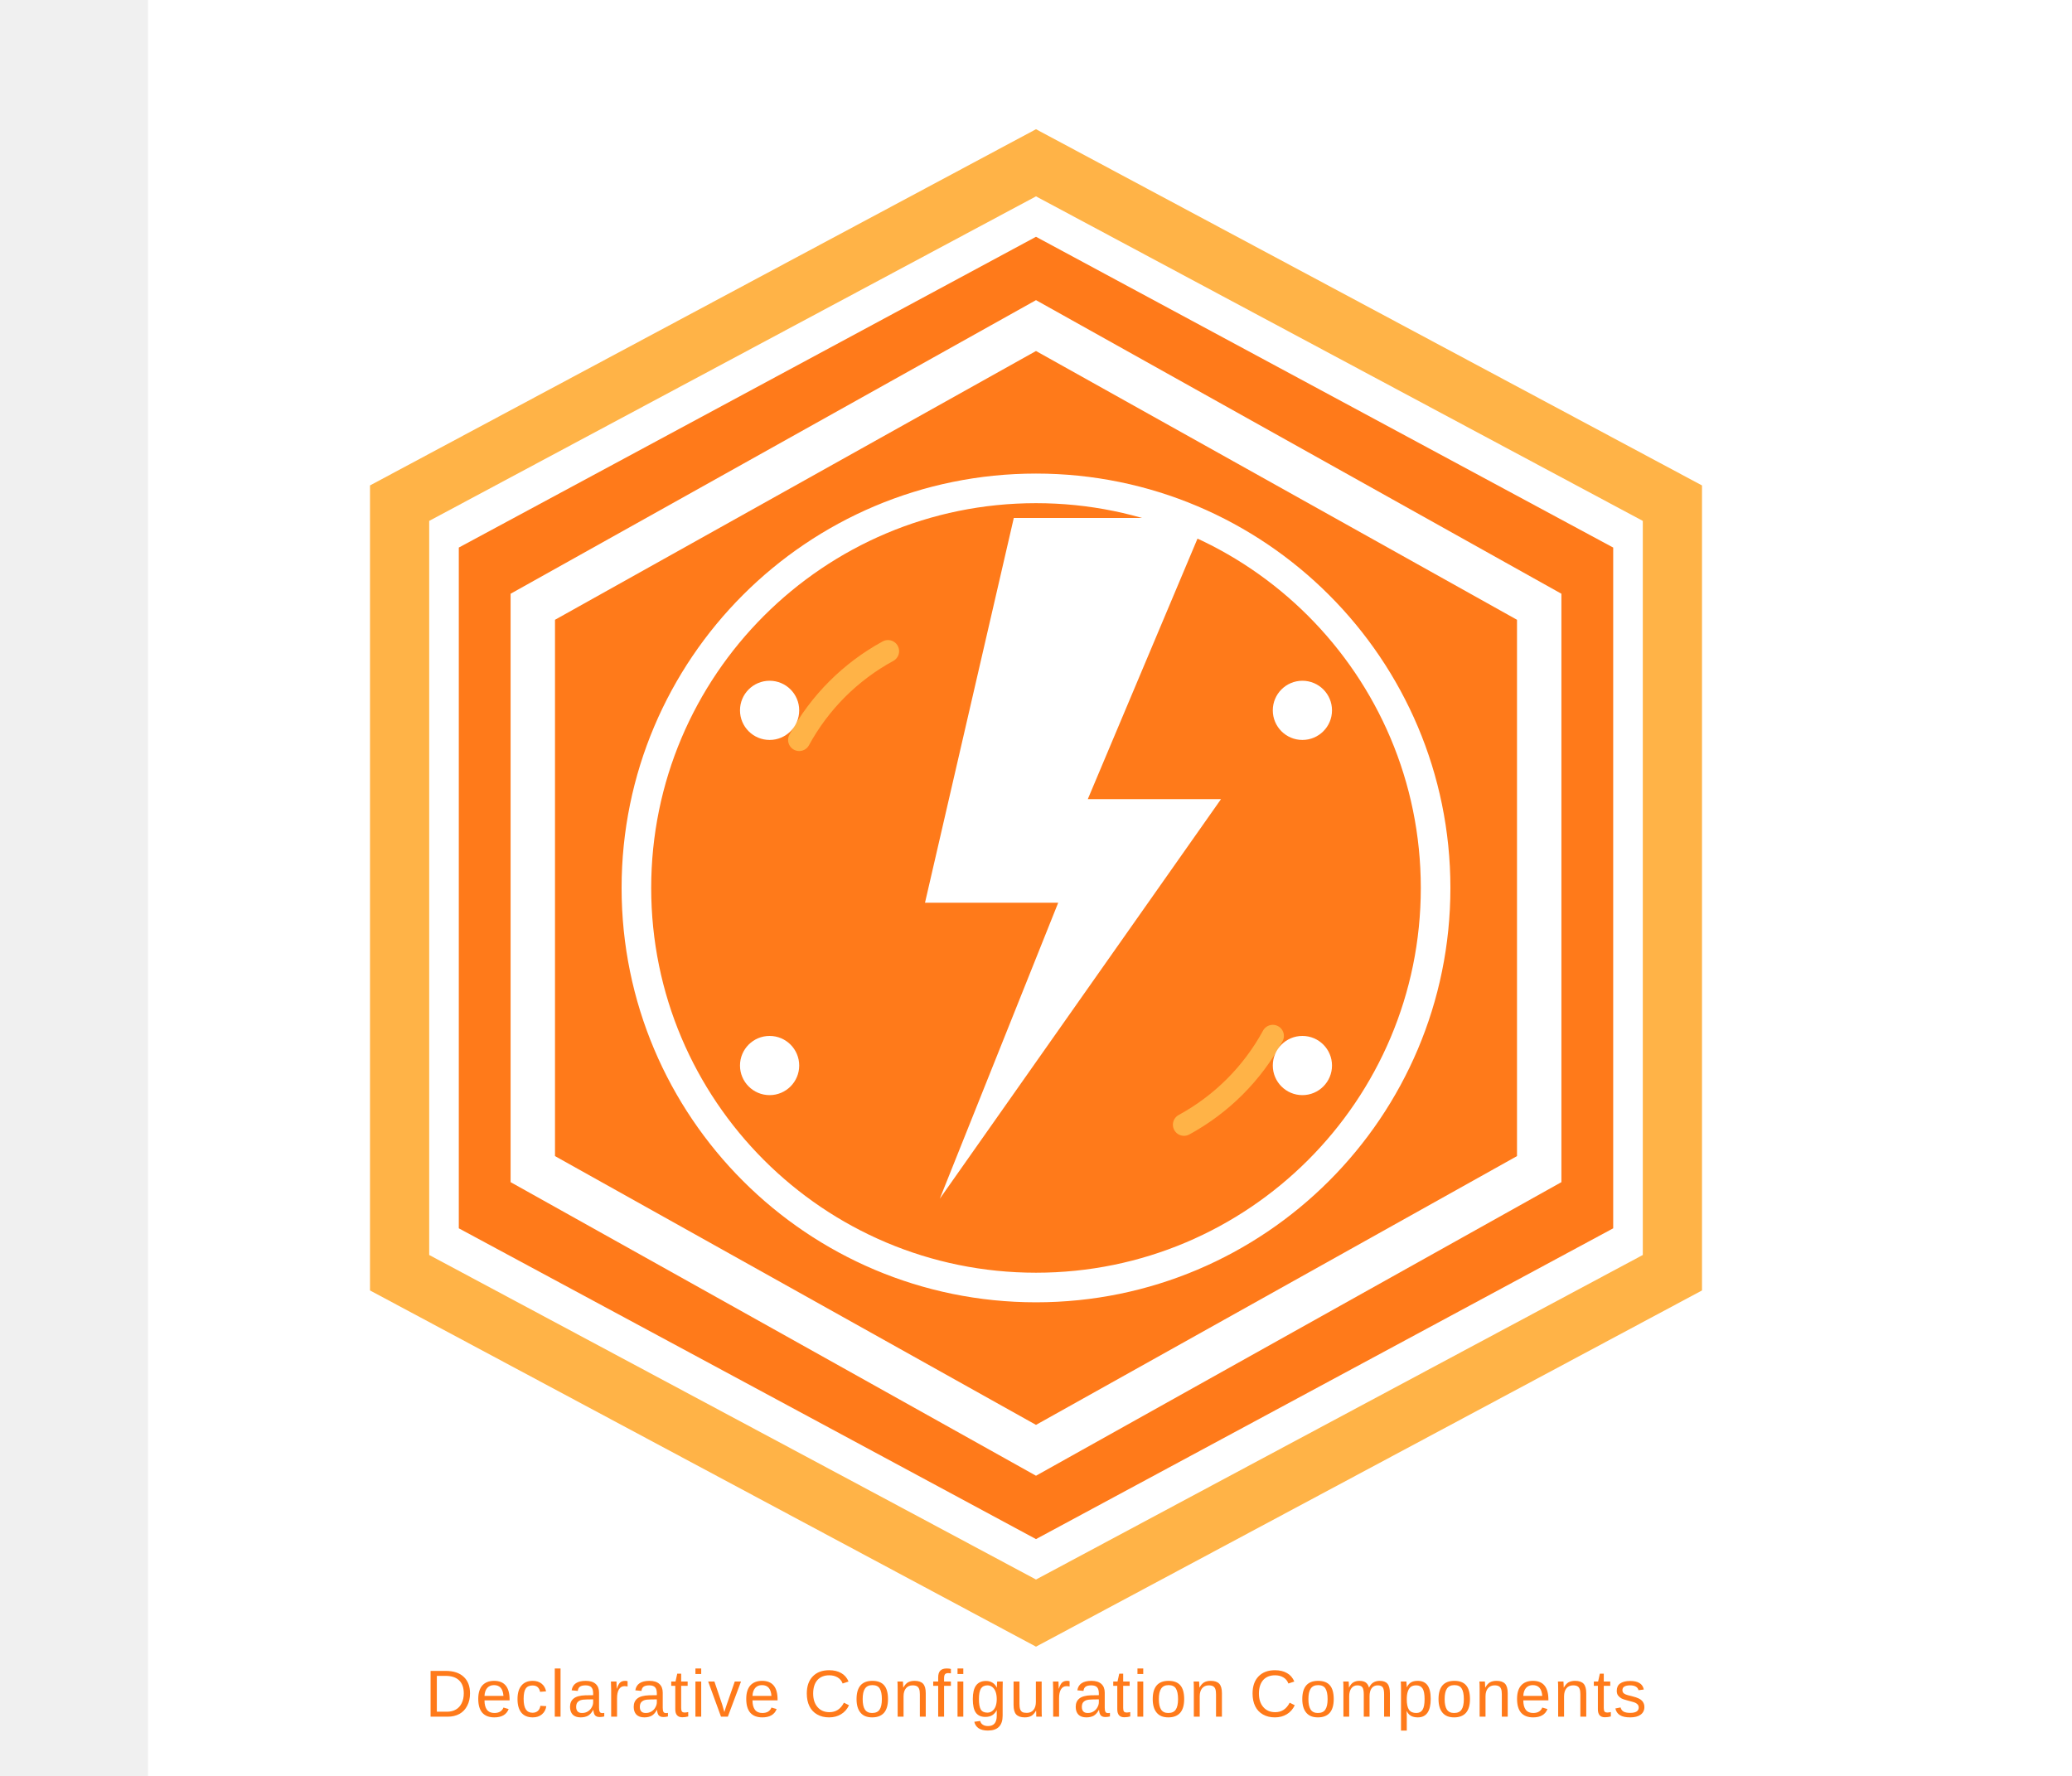
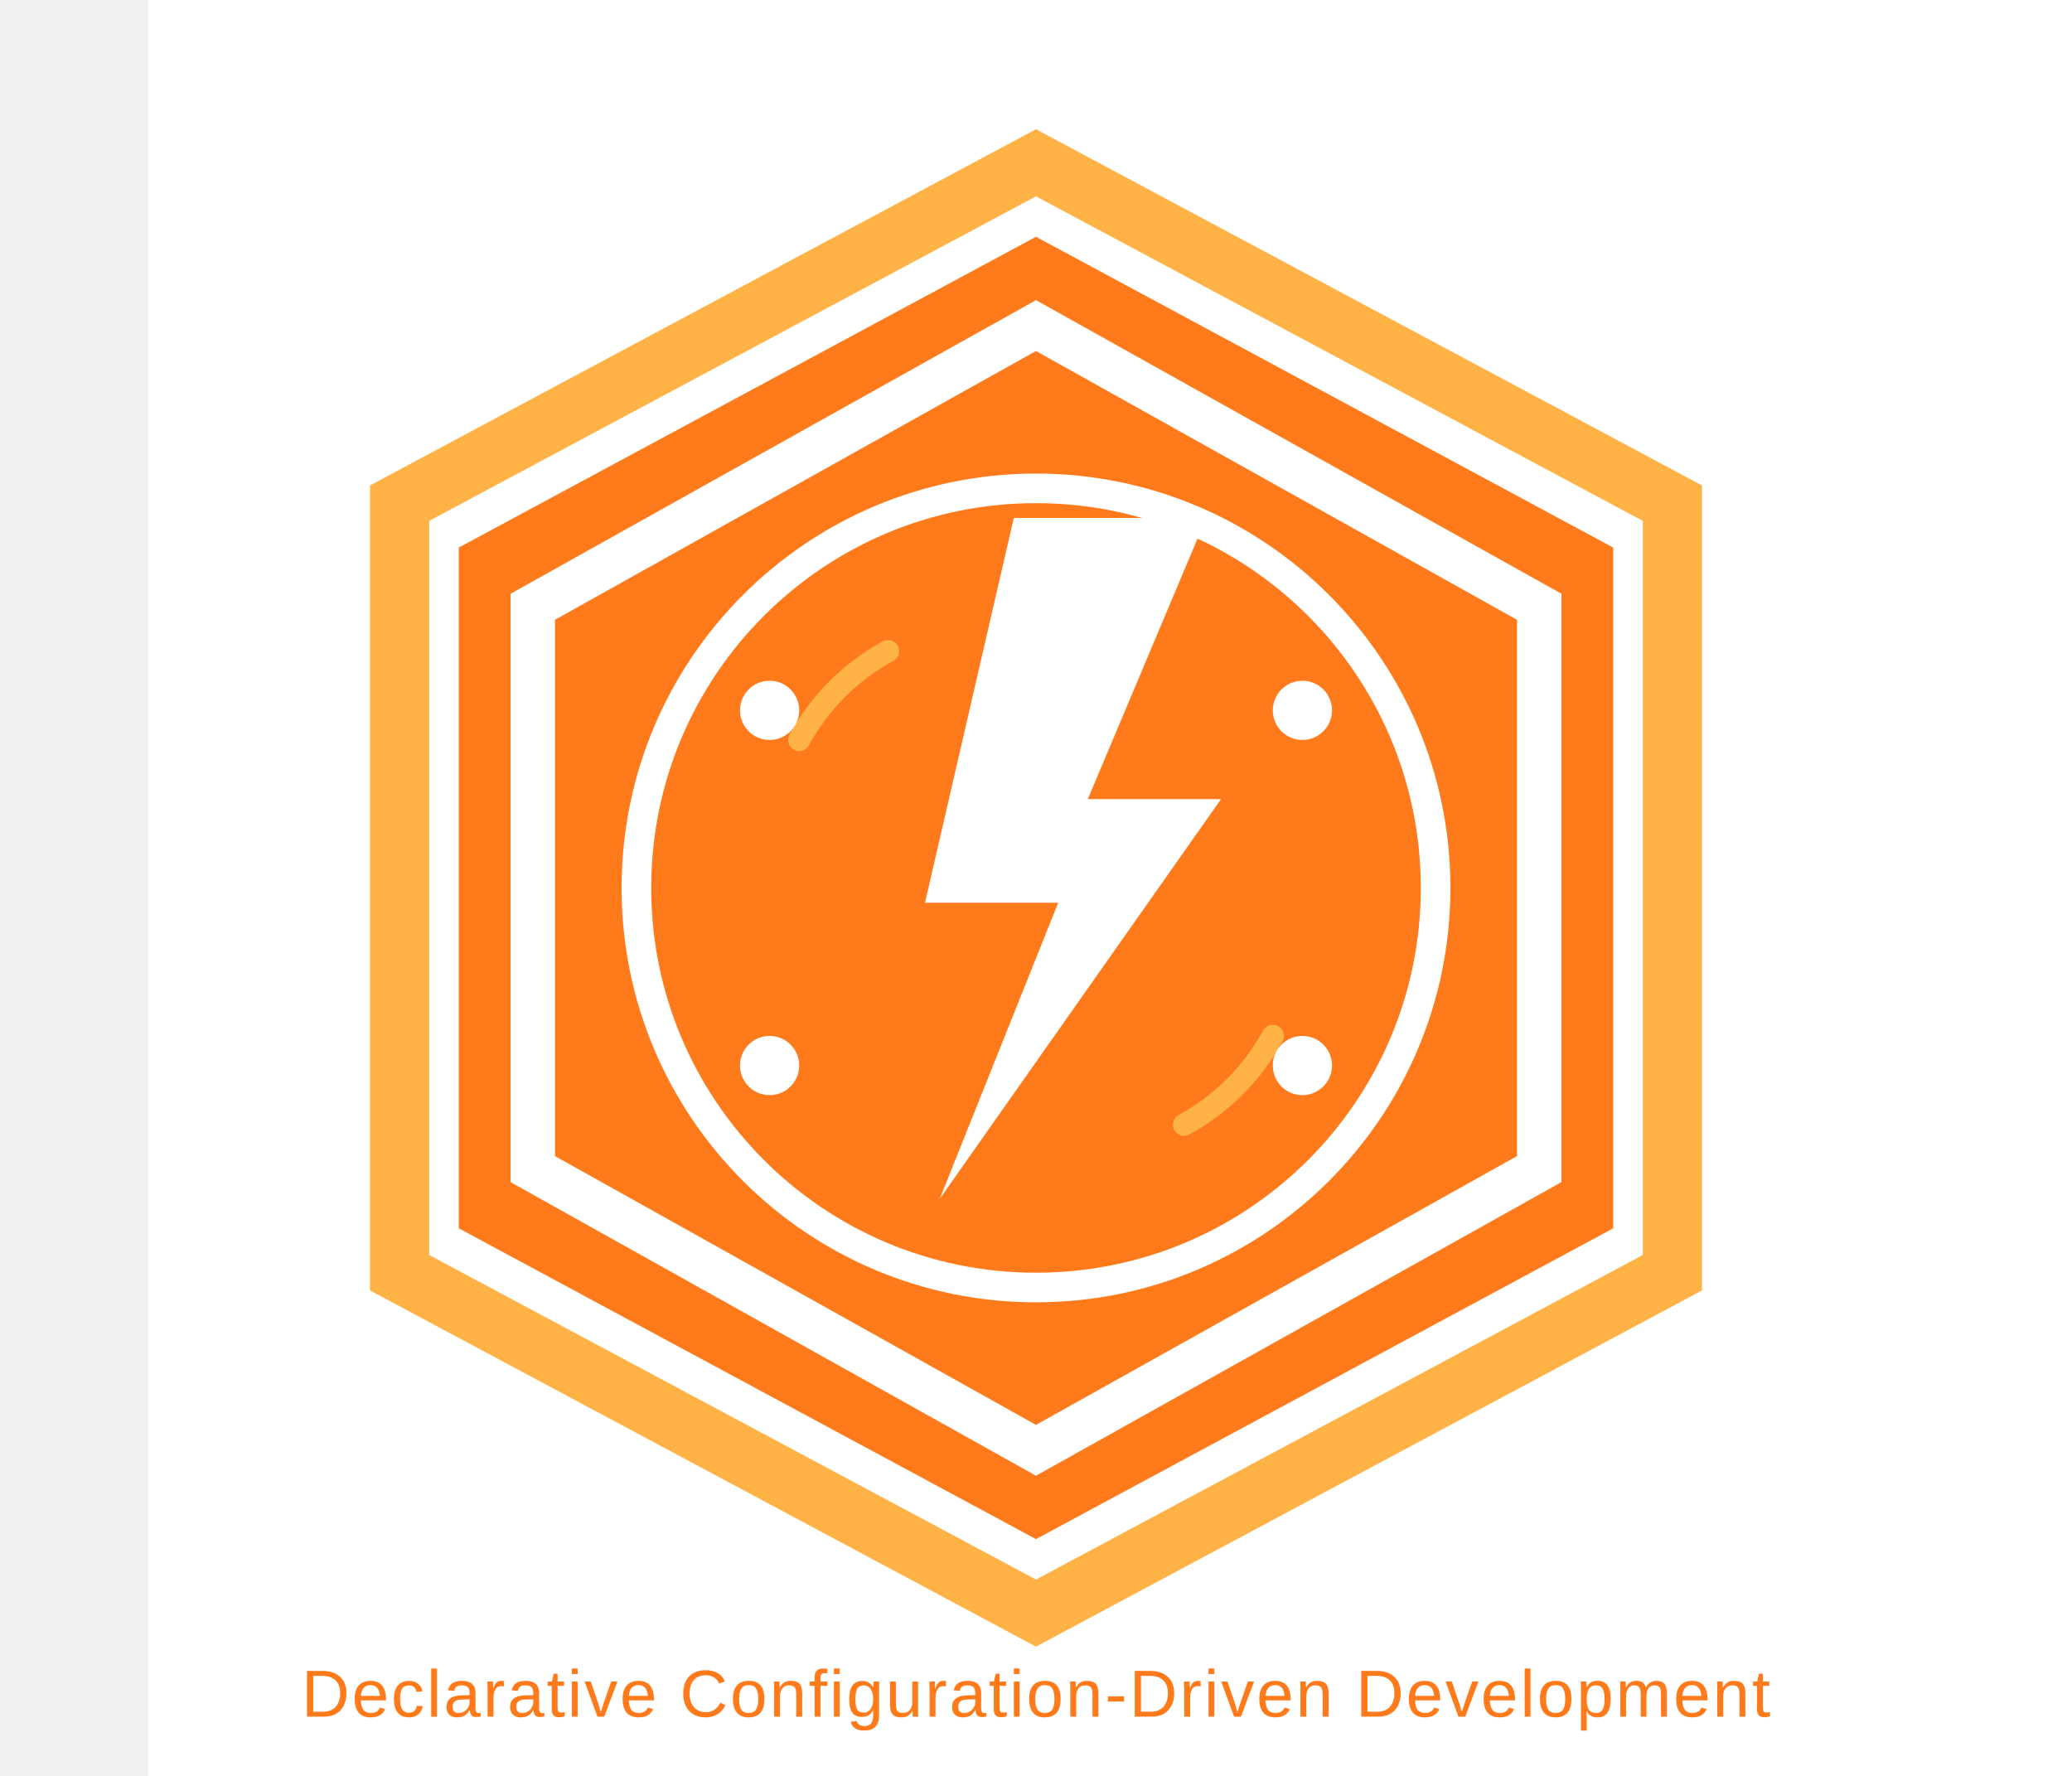
<svg xmlns="http://www.w3.org/2000/svg" viewBox="0 0 240 240" width="280" height="240">
  <rect width="1007" height="928" fill="#ffffff" />
  <polygon points="120,22 206,68 206,172 120,218 34,172 34,68" fill="none" stroke="#FFB347" stroke-width="8" />
  <polygon points="120,32 198,74 198,166 120,208 42,166 42,74" fill="#FF7A1A" />
  <polygon points="120,44 188,82 188,158 120,196 52,158 52,82" fill="none" stroke="#ffffff" stroke-width="6" />
  <polygon points="120,56 178,90 178,150 120,184 62,150 62,90" fill="#FF7A1A" />
  <circle cx="120" cy="120" r="54" fill="none" stroke="#ffffff" stroke-width="4" />
  <path d="M88,100 A30,30 0 0,1 100,88" fill="none" stroke="#FFB347" stroke-width="3" stroke-linecap="round" />
  <path d="M152,140 A30,30 0 0,1 140,152" fill="none" stroke="#FFB347" stroke-width="3" stroke-linecap="round" />
  <circle cx="84" cy="96" r="4" fill="#ffffff" />
  <circle cx="156" cy="96" r="4" fill="#ffffff" />
  <circle cx="84" cy="144" r="4" fill="#ffffff" />
  <circle cx="156" cy="144" r="4" fill="#ffffff" />
  <g transform="translate(-19, -4)">
    <path fill="#ffffff" d="M136,74 L162,74 L146,112 L164,112 L126,166 L142,126 L124,126 L136,74 Z" />
  </g>
  <text x="120" y="232" text-anchor="middle" font-family="Arial, sans-serif" font-size="9" fill="#FF7A1A" letter-spacing="0.3">
-     Declarative Configuration Components
+     Declarative Configuration-Driven Development
  </text>
</svg>
